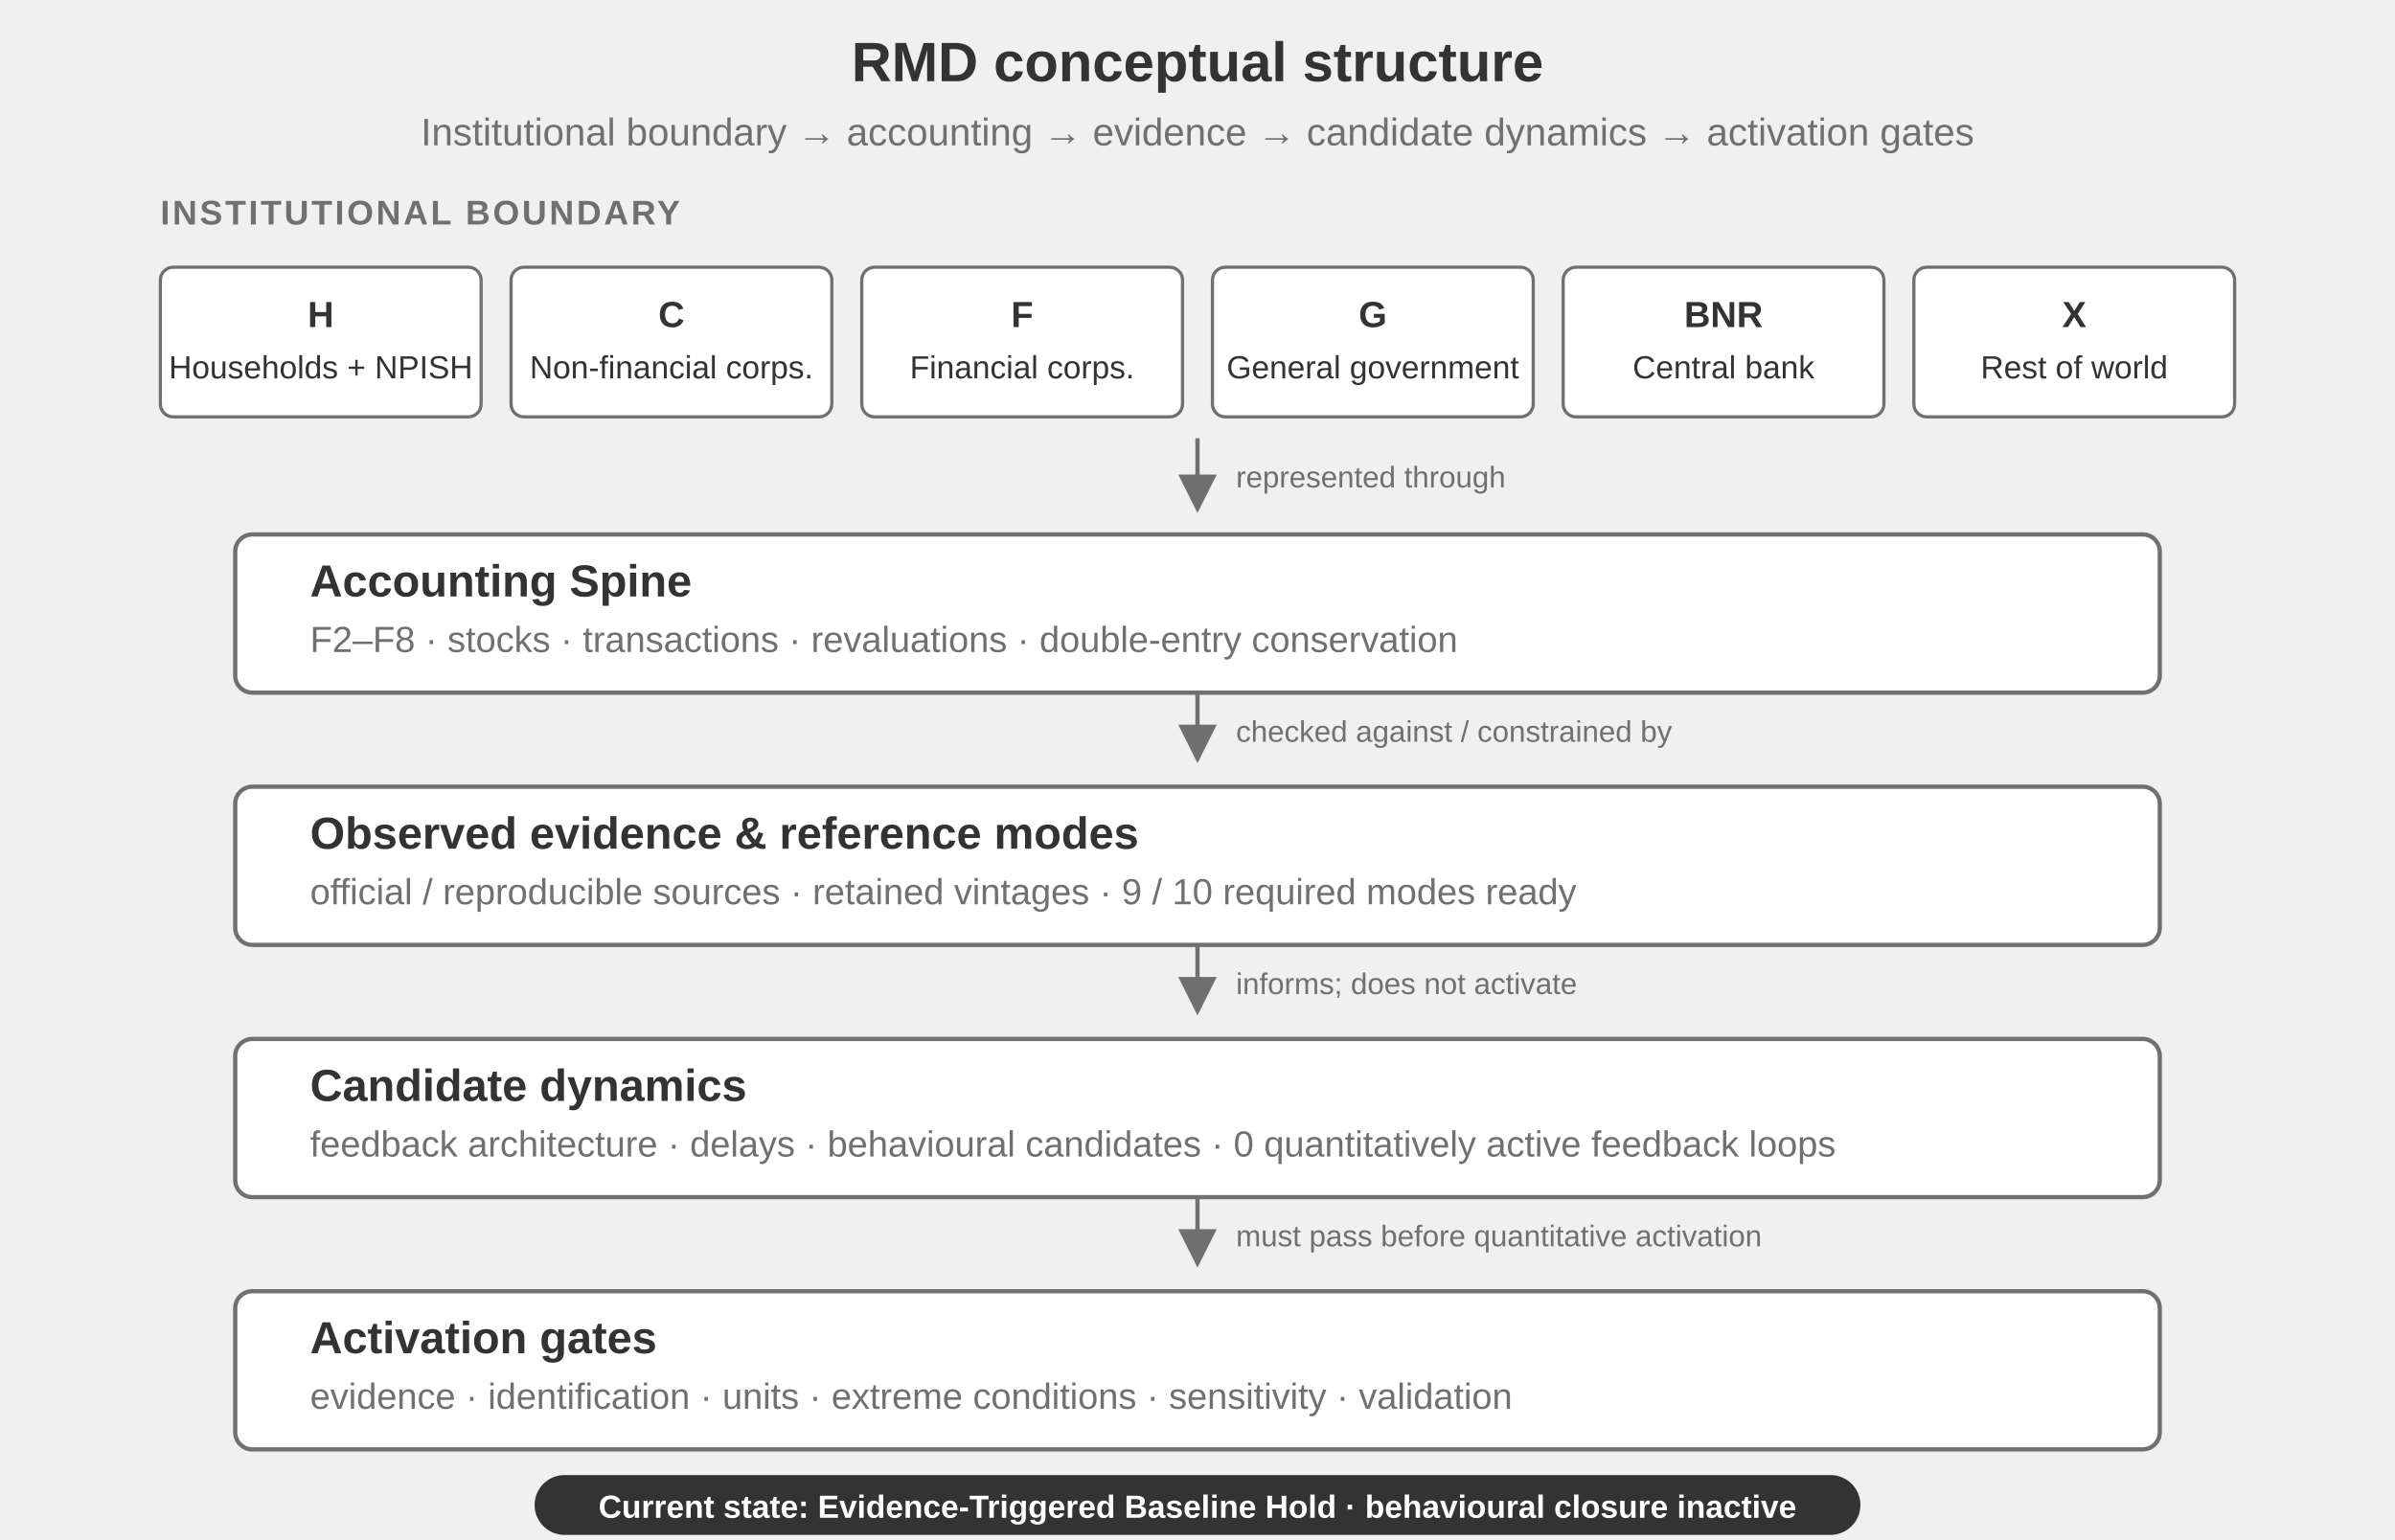
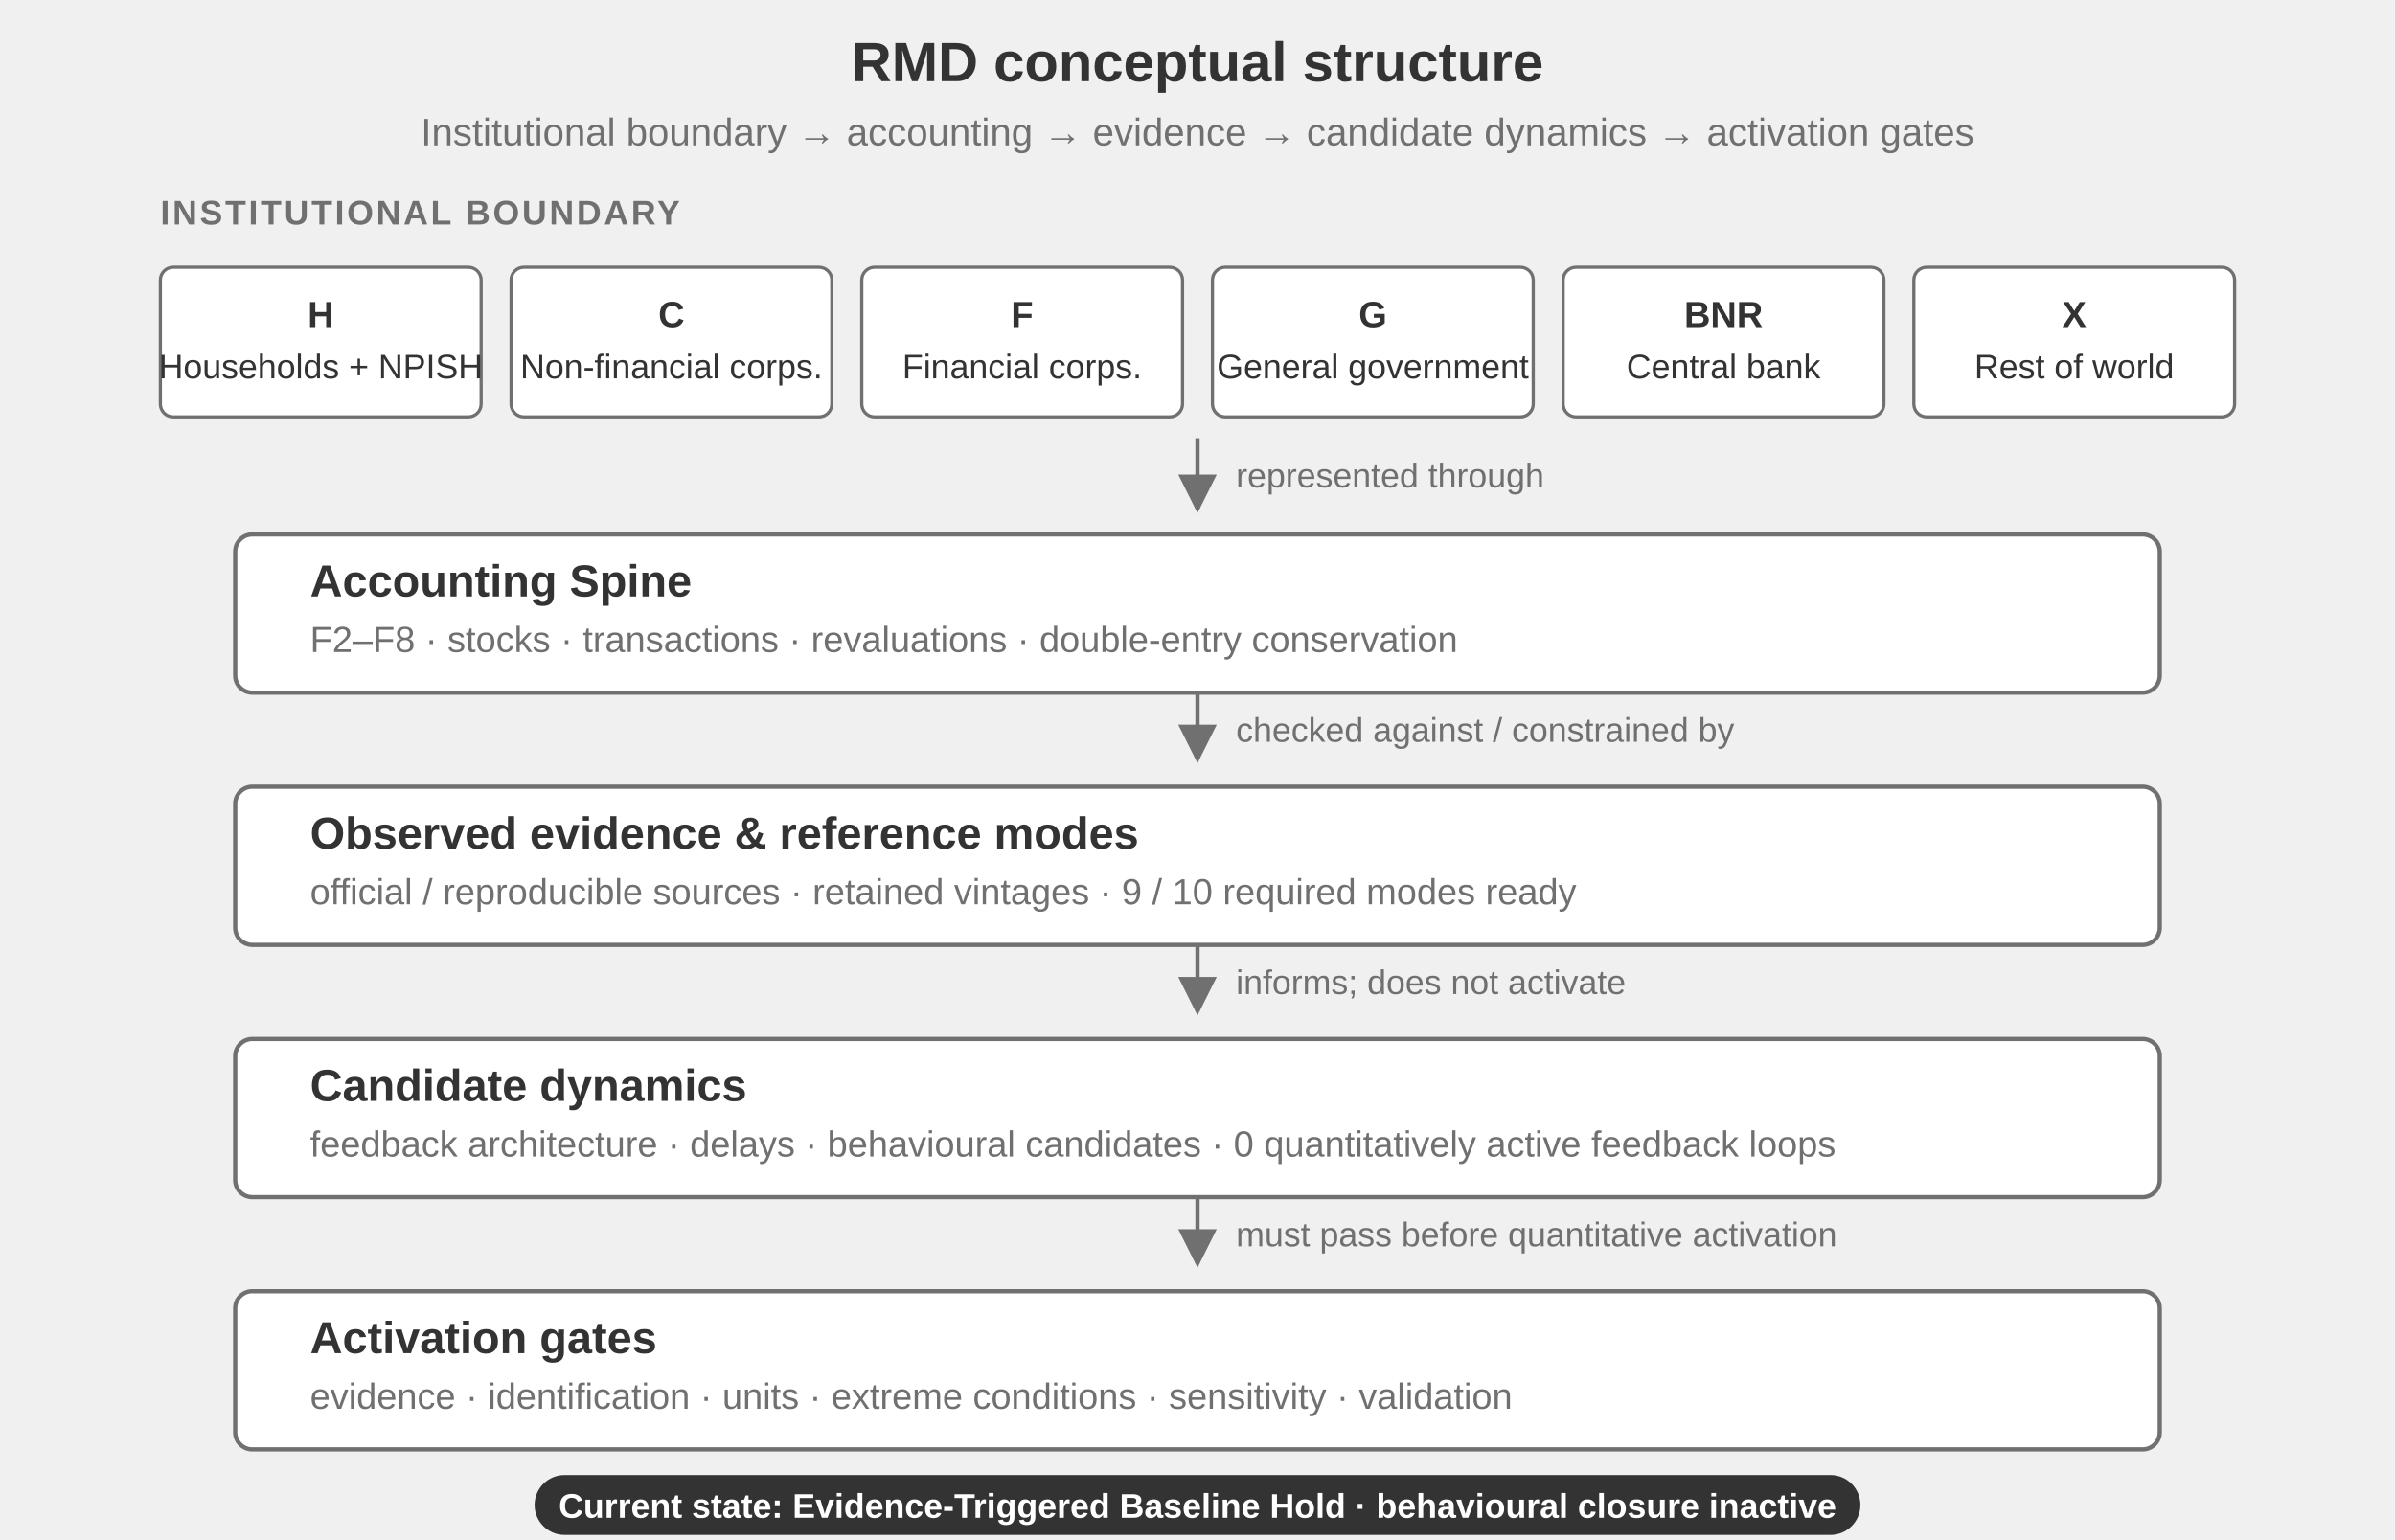
<svg xmlns="http://www.w3.org/2000/svg" width="1120" height="720" viewBox="0 0 1120 720" role="img" aria-labelledby="title desc">
  <defs>
    <marker id="arrow" markerWidth="9" markerHeight="9" refX="8" refY="4.5" orient="auto">
      <path d="M0,0 L9,4.5 L0,9 Z" fill="#707070" />
    </marker>
  </defs>
  <g font-family="Arial, Helvetica, sans-serif">
    <text x="560" y="38" text-anchor="middle" font-size="26" font-weight="700" fill="#333333">RMD conceptual structure</text>
    <text x="560" y="68" text-anchor="middle" font-size="18" fill="#707070">Institutional boundary → accounting → evidence → candidate dynamics → activation gates</text>
    <text x="75" y="105" font-size="16" font-weight="700" letter-spacing="1.2" fill="#707070">INSTITUTIONAL BOUNDARY</text>
    <g font-size="17" fill="#333333">
      <rect x="75" y="125" width="150" height="70" rx="6" fill="#ffffff" stroke="#707070" stroke-width="1.5" />
      <text x="150" y="153" text-anchor="middle" font-weight="700">H</text>
-       <text x="150" y="177" text-anchor="middle" font-size="15">Households + NPISH</text>
+       <text x="150" y="177" text-anchor="middle" font-size="16">Households + NPISH</text>
      <rect x="239" y="125" width="150" height="70" rx="6" fill="#ffffff" stroke="#707070" stroke-width="1.5" />
      <text x="314" y="153" text-anchor="middle" font-weight="700">C</text>
-       <text x="314" y="177" text-anchor="middle" font-size="15">Non-financial corps.</text>
+       <text x="314" y="177" text-anchor="middle" font-size="16">Non-financial corps.</text>
      <rect x="403" y="125" width="150" height="70" rx="6" fill="#ffffff" stroke="#707070" stroke-width="1.5" />
      <text x="478" y="153" text-anchor="middle" font-weight="700">F</text>
-       <text x="478" y="177" text-anchor="middle" font-size="15">Financial corps.</text>
+       <text x="478" y="177" text-anchor="middle" font-size="16">Financial corps.</text>
      <rect x="567" y="125" width="150" height="70" rx="6" fill="#ffffff" stroke="#707070" stroke-width="1.5" />
      <text x="642" y="153" text-anchor="middle" font-weight="700">G</text>
-       <text x="642" y="177" text-anchor="middle" font-size="15">General government</text>
+       <text x="642" y="177" text-anchor="middle" font-size="16">General government</text>
      <rect x="731" y="125" width="150" height="70" rx="6" fill="#ffffff" stroke="#707070" stroke-width="1.5" />
      <text x="806" y="153" text-anchor="middle" font-weight="700">BNR</text>
-       <text x="806" y="177" text-anchor="middle" font-size="15">Central bank</text>
+       <text x="806" y="177" text-anchor="middle" font-size="16">Central bank</text>
      <rect x="895" y="125" width="150" height="70" rx="6" fill="#ffffff" stroke="#707070" stroke-width="1.5" />
      <text x="970" y="153" text-anchor="middle" font-weight="700">X</text>
-       <text x="970" y="177" text-anchor="middle" font-size="15">Rest of world</text>
+       <text x="970" y="177" text-anchor="middle" font-size="16">Rest of world</text>
    </g>
    <line x1="560" y1="205" x2="560" y2="238" stroke="#707070" stroke-width="2" marker-end="url(#arrow)" />
-     <text x="578" y="228" font-size="14" fill="#707070">represented through</text>
+     <text x="578" y="228" font-size="16" fill="#707070">represented through</text>
    <rect x="110" y="250" width="900" height="74" rx="8" fill="#ffffff" stroke="#707070" stroke-width="2" />
    <text x="145" y="279" font-size="21" font-weight="700" fill="#333333">Accounting Spine</text>
    <text x="145" y="305" font-size="17" fill="#707070">F2–F8 · stocks · transactions · revaluations · double-entry conservation</text>
    <line x1="560" y1="324" x2="560" y2="355" stroke="#707070" stroke-width="2" marker-end="url(#arrow)" />
-     <text x="578" y="347" font-size="14" fill="#707070">checked against / constrained by</text>
+     <text x="578" y="347" font-size="16" fill="#707070">checked against / constrained by</text>
    <rect x="110" y="368" width="900" height="74" rx="8" fill="#ffffff" stroke="#707070" stroke-width="2" />
    <text x="145" y="397" font-size="21" font-weight="700" fill="#333333">Observed evidence &amp; reference modes</text>
    <text x="145" y="423" font-size="17" fill="#707070">official / reproducible sources · retained vintages · 9 / 10 required modes ready</text>
    <line x1="560" y1="442" x2="560" y2="473" stroke="#707070" stroke-width="2" marker-end="url(#arrow)" />
-     <text x="578" y="465" font-size="14" fill="#707070">informs; does not activate</text>
+     <text x="578" y="465" font-size="16" fill="#707070">informs; does not activate</text>
    <rect x="110" y="486" width="900" height="74" rx="8" fill="#ffffff" stroke="#707070" stroke-width="2" />
    <text x="145" y="515" font-size="21" font-weight="700" fill="#333333">Candidate dynamics</text>
    <text x="145" y="541" font-size="17" fill="#707070">feedback architecture · delays · behavioural candidates · 0 quantitatively active feedback loops</text>
    <line x1="560" y1="560" x2="560" y2="591" stroke="#707070" stroke-width="2" marker-end="url(#arrow)" />
-     <text x="578" y="583" font-size="14" fill="#707070">must pass before quantitative activation</text>
+     <text x="578" y="583" font-size="16" fill="#707070">must pass before quantitative activation</text>
    <rect x="110" y="604" width="900" height="74" rx="8" fill="#ffffff" stroke="#707070" stroke-width="2" />
    <text x="145" y="633" font-size="21" font-weight="700" fill="#333333">Activation gates</text>
    <text x="145" y="659" font-size="17" fill="#707070">evidence · identification · units · extreme conditions · sensitivity · validation</text>
    <rect x="250" y="690" width="620" height="28" rx="14" fill="#333333" />
-     <text x="560" y="710" text-anchor="middle" font-size="15" font-weight="700" fill="#ffffff">Current state: Evidence-Triggered Baseline Hold · behavioural closure inactive</text>
+     <text x="560" y="710" text-anchor="middle" font-size="16" font-weight="700" fill="#ffffff">Current state: Evidence-Triggered Baseline Hold · behavioural closure inactive</text>
  </g>
</svg>
